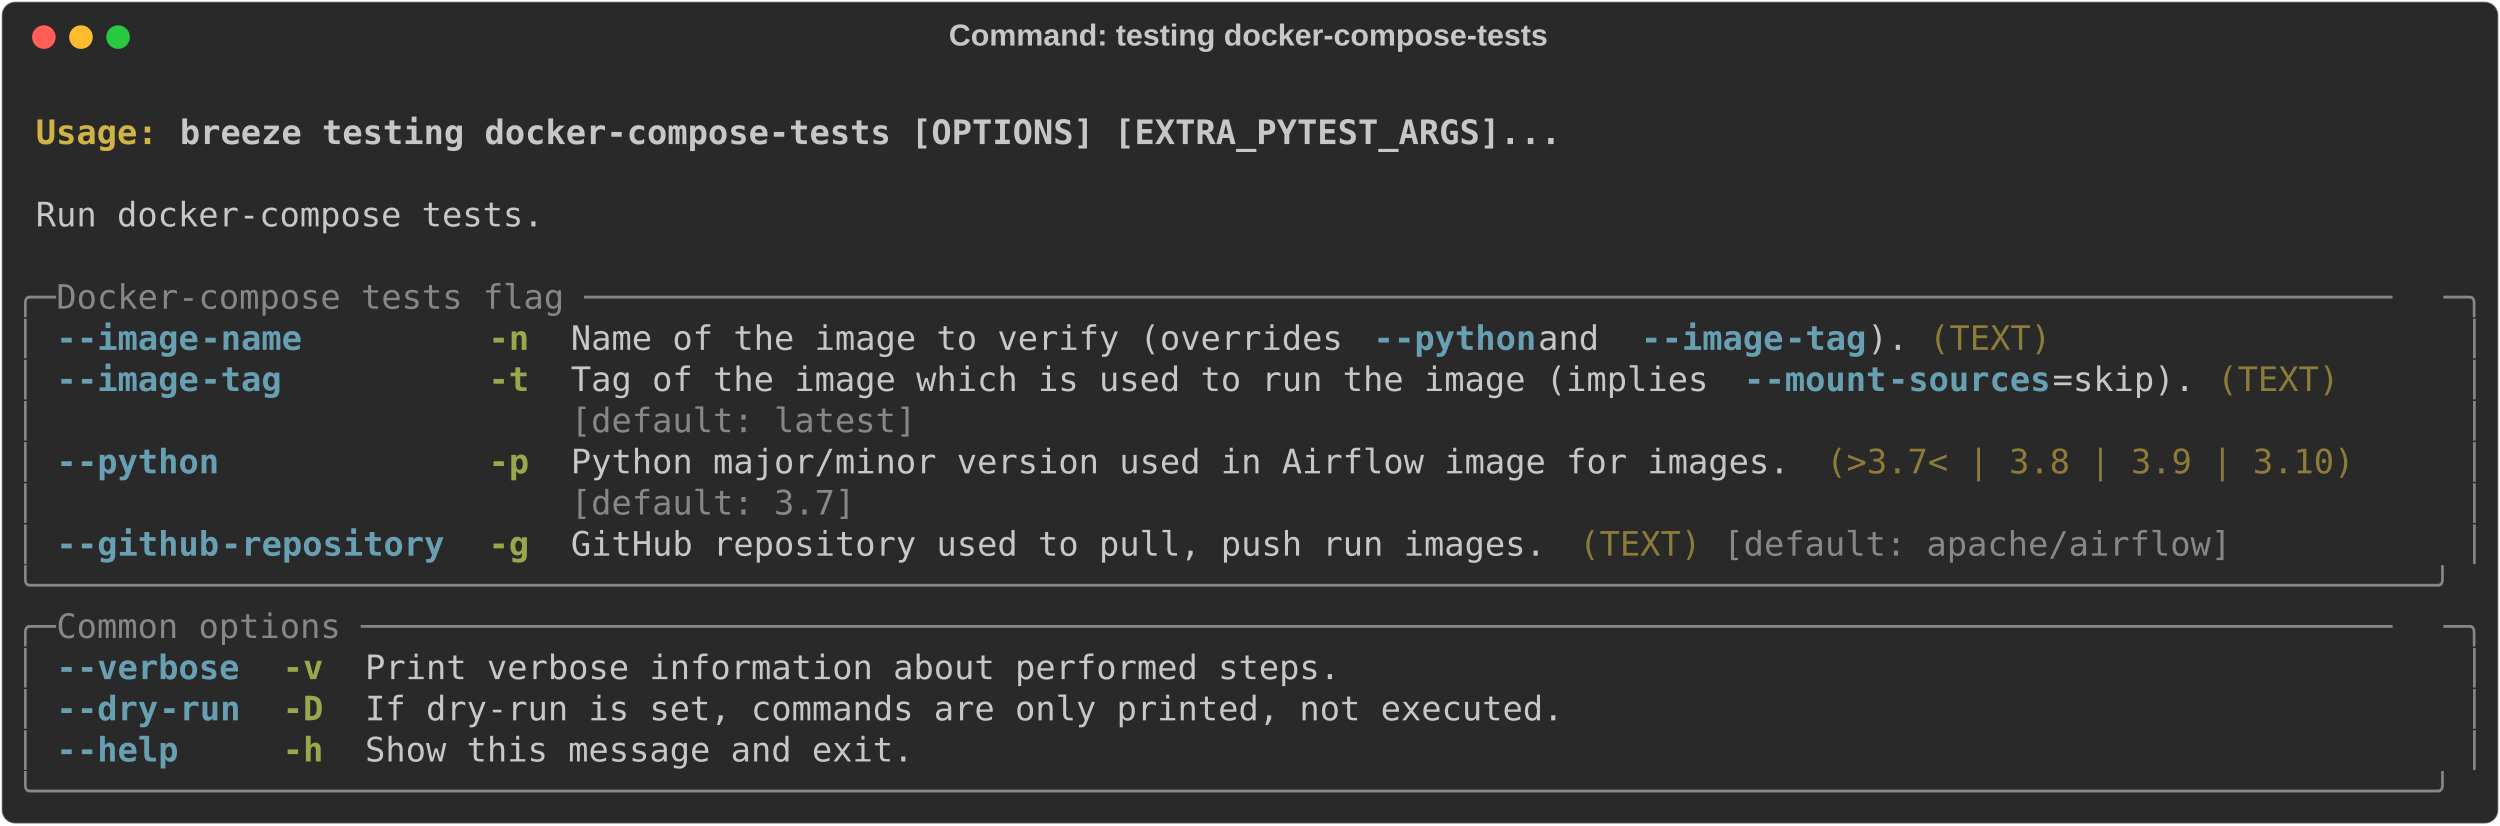
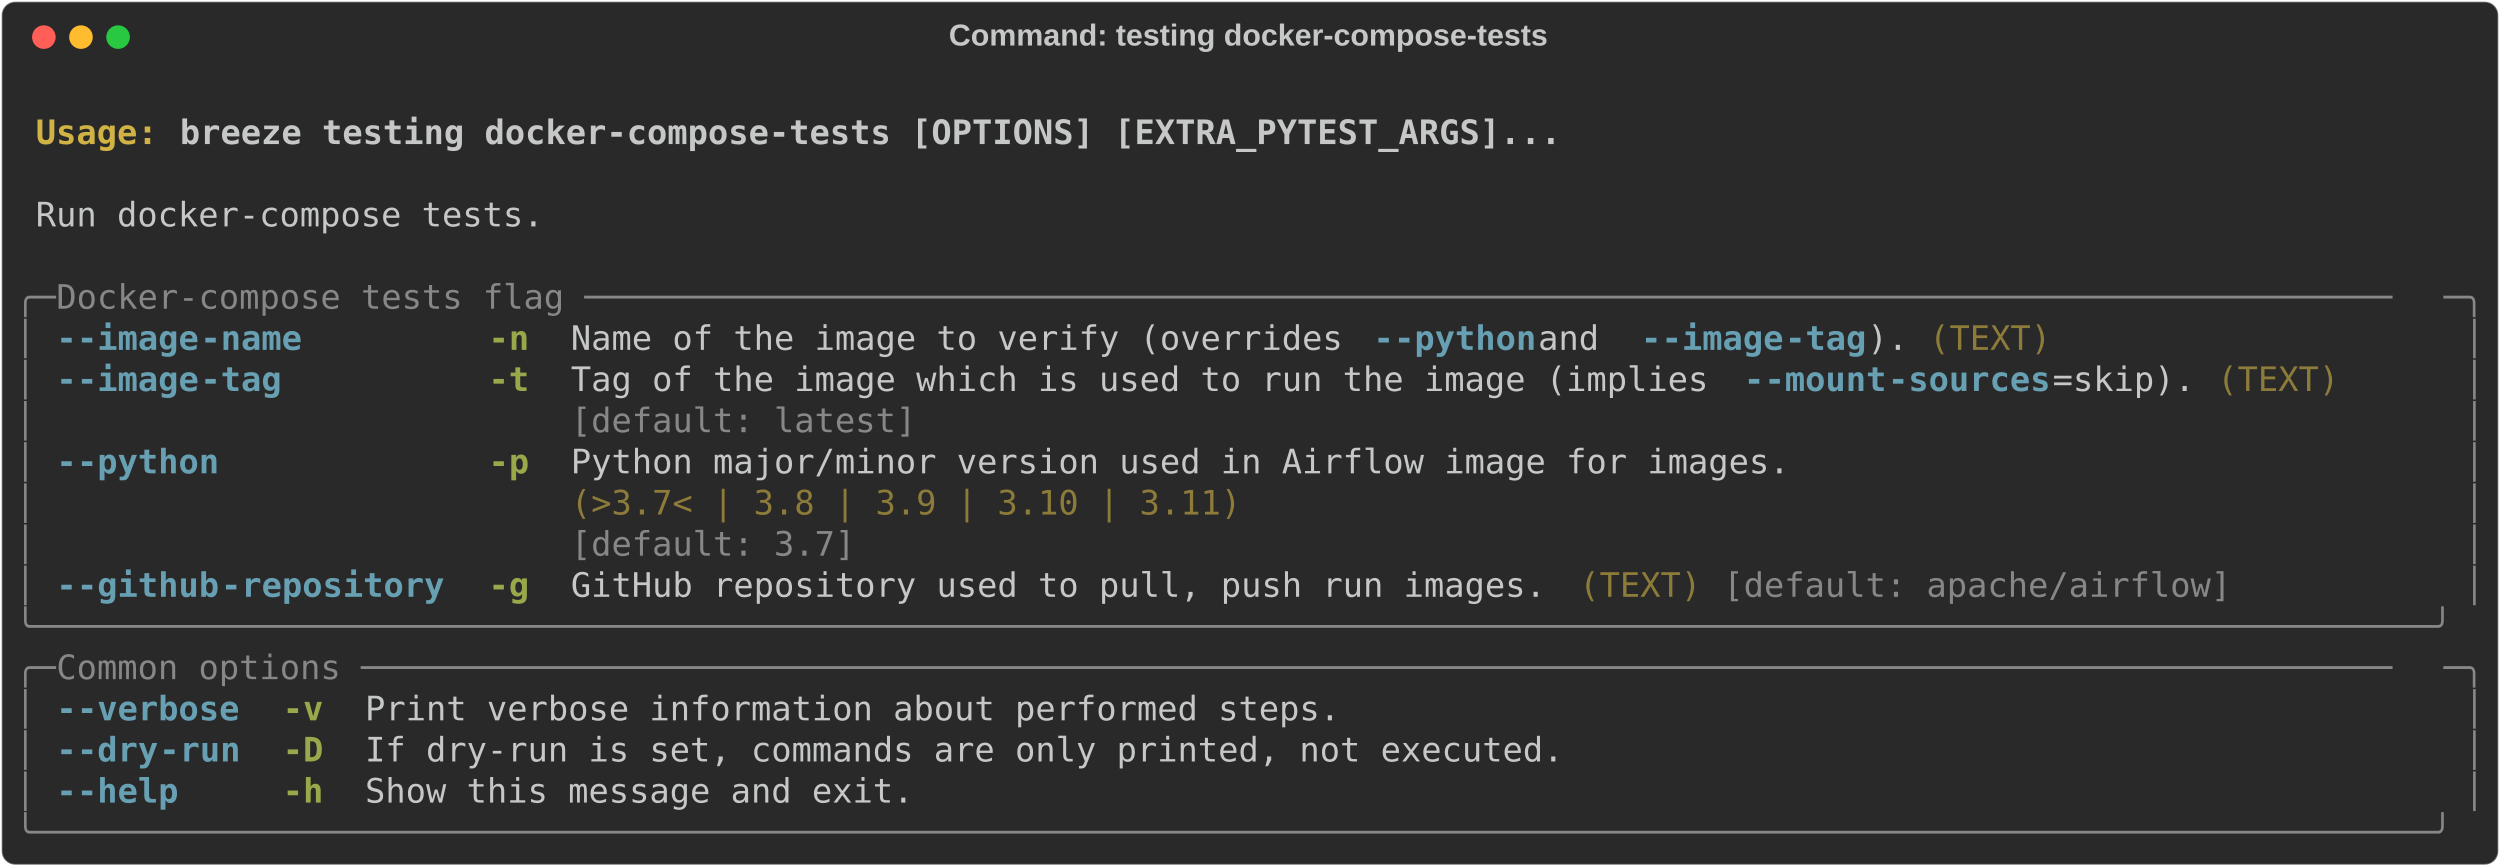
- <svg xmlns="http://www.w3.org/2000/svg" class="rich-terminal" viewBox="0 0 1482 489.2">
+ <svg xmlns="http://www.w3.org/2000/svg" class="rich-terminal" viewBox="0 0 1482 513.6">
  <style>

    @font-face {
        font-family: "Fira Code";
        src: local("FiraCode-Regular"),
                url("https://cdnjs.cloudflare.com/ajax/libs/firacode/6.2.0/woff2/FiraCode-Regular.woff2") format("woff2"),
                url("https://cdnjs.cloudflare.com/ajax/libs/firacode/6.2.0/woff/FiraCode-Regular.woff") format("woff");
        font-style: normal;
        font-weight: 400;
    }
    @font-face {
        font-family: "Fira Code";
        src: local("FiraCode-Bold"),
                url("https://cdnjs.cloudflare.com/ajax/libs/firacode/6.2.0/woff2/FiraCode-Bold.woff2") format("woff2"),
                url("https://cdnjs.cloudflare.com/ajax/libs/firacode/6.2.0/woff/FiraCode-Bold.woff") format("woff");
        font-style: bold;
        font-weight: 700;
    }

-     .terminal-1722025249-matrix {
+     .terminal-2859014266-matrix {
        font-family: Fira Code, monospace;
        font-size: 20px;
        line-height: 24.4px;
        font-variant-east-asian: full-width;
    }

-     .terminal-1722025249-title {
+     .terminal-2859014266-title {
        font-size: 18px;
        font-weight: bold;
        font-family: arial;
    }

-     .terminal-1722025249-r1 { fill: #c5c8c6;font-weight: bold }
- .terminal-1722025249-r2 { fill: #c5c8c6 }
- .terminal-1722025249-r3 { fill: #d0b344;font-weight: bold }
- .terminal-1722025249-r4 { fill: #868887 }
- .terminal-1722025249-r5 { fill: #68a0b3;font-weight: bold }
- .terminal-1722025249-r6 { fill: #98a84b;font-weight: bold }
- .terminal-1722025249-r7 { fill: #8d7b39 }
+     .terminal-2859014266-r1 { fill: #c5c8c6;font-weight: bold }
+ .terminal-2859014266-r2 { fill: #c5c8c6 }
+ .terminal-2859014266-r3 { fill: #d0b344;font-weight: bold }
+ .terminal-2859014266-r4 { fill: #868887 }
+ .terminal-2859014266-r5 { fill: #68a0b3;font-weight: bold }
+ .terminal-2859014266-r6 { fill: #98a84b;font-weight: bold }
+ .terminal-2859014266-r7 { fill: #8d7b39 }
    </style>
  <defs>
-     <clipPath id="terminal-1722025249-clip-terminal">
-       <rect x="0" y="0" width="1463.0" height="438.2" />
-     </clipPath>
-     <clipPath id="terminal-1722025249-line-0">
+     <clipPath id="terminal-2859014266-clip-terminal">
+       <rect x="0" y="0" width="1463.0" height="462.6" />
+     </clipPath>
+     <clipPath id="terminal-2859014266-line-0">
      <rect x="0" y="1.5" width="1464" height="24.65" />
    </clipPath>
-     <clipPath id="terminal-1722025249-line-1">
+     <clipPath id="terminal-2859014266-line-1">
      <rect x="0" y="25.9" width="1464" height="24.65" />
    </clipPath>
-     <clipPath id="terminal-1722025249-line-2">
+     <clipPath id="terminal-2859014266-line-2">
      <rect x="0" y="50.3" width="1464" height="24.65" />
    </clipPath>
-     <clipPath id="terminal-1722025249-line-3">
+     <clipPath id="terminal-2859014266-line-3">
      <rect x="0" y="74.7" width="1464" height="24.65" />
    </clipPath>
-     <clipPath id="terminal-1722025249-line-4">
+     <clipPath id="terminal-2859014266-line-4">
      <rect x="0" y="99.1" width="1464" height="24.65" />
    </clipPath>
-     <clipPath id="terminal-1722025249-line-5">
+     <clipPath id="terminal-2859014266-line-5">
      <rect x="0" y="123.5" width="1464" height="24.65" />
    </clipPath>
-     <clipPath id="terminal-1722025249-line-6">
+     <clipPath id="terminal-2859014266-line-6">
      <rect x="0" y="147.9" width="1464" height="24.65" />
    </clipPath>
-     <clipPath id="terminal-1722025249-line-7">
+     <clipPath id="terminal-2859014266-line-7">
      <rect x="0" y="172.3" width="1464" height="24.65" />
    </clipPath>
-     <clipPath id="terminal-1722025249-line-8">
+     <clipPath id="terminal-2859014266-line-8">
      <rect x="0" y="196.7" width="1464" height="24.65" />
    </clipPath>
-     <clipPath id="terminal-1722025249-line-9">
+     <clipPath id="terminal-2859014266-line-9">
      <rect x="0" y="221.1" width="1464" height="24.65" />
    </clipPath>
-     <clipPath id="terminal-1722025249-line-10">
+     <clipPath id="terminal-2859014266-line-10">
      <rect x="0" y="245.5" width="1464" height="24.65" />
    </clipPath>
-     <clipPath id="terminal-1722025249-line-11">
+     <clipPath id="terminal-2859014266-line-11">
      <rect x="0" y="269.9" width="1464" height="24.65" />
    </clipPath>
-     <clipPath id="terminal-1722025249-line-12">
+     <clipPath id="terminal-2859014266-line-12">
      <rect x="0" y="294.3" width="1464" height="24.65" />
    </clipPath>
-     <clipPath id="terminal-1722025249-line-13">
+     <clipPath id="terminal-2859014266-line-13">
      <rect x="0" y="318.7" width="1464" height="24.65" />
    </clipPath>
-     <clipPath id="terminal-1722025249-line-14">
+     <clipPath id="terminal-2859014266-line-14">
      <rect x="0" y="343.1" width="1464" height="24.65" />
    </clipPath>
-     <clipPath id="terminal-1722025249-line-15">
+     <clipPath id="terminal-2859014266-line-15">
      <rect x="0" y="367.5" width="1464" height="24.65" />
    </clipPath>
-     <clipPath id="terminal-1722025249-line-16">
+     <clipPath id="terminal-2859014266-line-16">
      <rect x="0" y="391.9" width="1464" height="24.65" />
    </clipPath>
+     <clipPath id="terminal-2859014266-line-17">
+       <rect x="0" y="416.3" width="1464" height="24.65" />
+     </clipPath>
  </defs>
-   <rect fill="#292929" stroke="rgba(255,255,255,0.35)" stroke-width="1" x="1" y="1" width="1480" height="487.2" rx="8" />
-   <text class="terminal-1722025249-title" fill="#c5c8c6" text-anchor="middle" x="740" y="27">Command: testing docker-compose-tests</text>
+   <rect fill="#292929" stroke="rgba(255,255,255,0.35)" stroke-width="1" x="1" y="1" width="1480" height="511.6" rx="8" />
+   <text class="terminal-2859014266-title" fill="#c5c8c6" text-anchor="middle" x="740" y="27">Command: testing docker-compose-tests</text>
  <g transform="translate(26,22)">
    <circle cx="0" cy="0" r="7" fill="#ff5f57" />
    <circle cx="22" cy="0" r="7" fill="#febc2e" />
    <circle cx="44" cy="0" r="7" fill="#28c840" />
  </g>
-   <g transform="translate(9, 41)" clip-path="url(#terminal-1722025249-clip-terminal)">
-     <g class="terminal-1722025249-matrix">
-       <text class="terminal-1722025249-r2" x="1464" y="20" textLength="12.2" clip-path="url(#terminal-1722025249-line-0)">
- </text>
-       <text class="terminal-1722025249-r3" x="12.2" y="44.4" textLength="85.4" clip-path="url(#terminal-1722025249-line-1)">Usage: </text>
-       <text class="terminal-1722025249-r1" x="97.6" y="44.4" textLength="829.6" clip-path="url(#terminal-1722025249-line-1)">breeze testing docker-compose-tests [OPTIONS] [EXTRA_PYTEST_ARGS]...</text>
-       <text class="terminal-1722025249-r2" x="1464" y="44.4" textLength="12.2" clip-path="url(#terminal-1722025249-line-1)">
- </text>
-       <text class="terminal-1722025249-r2" x="1464" y="68.8" textLength="12.2" clip-path="url(#terminal-1722025249-line-2)">
- </text>
-       <text class="terminal-1722025249-r2" x="12.2" y="93.2" textLength="305" clip-path="url(#terminal-1722025249-line-3)">Run docker-compose tests.</text>
-       <text class="terminal-1722025249-r2" x="1464" y="93.2" textLength="12.2" clip-path="url(#terminal-1722025249-line-3)">
- </text>
-       <text class="terminal-1722025249-r2" x="1464" y="117.6" textLength="12.2" clip-path="url(#terminal-1722025249-line-4)">
- </text>
-       <text class="terminal-1722025249-r4" x="0" y="142" textLength="24.4" clip-path="url(#terminal-1722025249-line-5)">╭─</text>
-       <text class="terminal-1722025249-r4" x="24.4" y="142" textLength="1415.2" clip-path="url(#terminal-1722025249-line-5)"> Docker-compose tests flag ─────────────────────────────────────────────────────────────────────────────────────────</text>
-       <text class="terminal-1722025249-r4" x="1439.6" y="142" textLength="24.4" clip-path="url(#terminal-1722025249-line-5)">─╮</text>
-       <text class="terminal-1722025249-r2" x="1464" y="142" textLength="12.2" clip-path="url(#terminal-1722025249-line-5)">
- </text>
-       <text class="terminal-1722025249-r4" x="0" y="166.4" textLength="12.2" clip-path="url(#terminal-1722025249-line-6)">│</text>
-       <text class="terminal-1722025249-r5" x="24.4" y="166.4" textLength="12.2" clip-path="url(#terminal-1722025249-line-6)">-</text>
-       <text class="terminal-1722025249-r5" x="36.6" y="166.4" textLength="73.2" clip-path="url(#terminal-1722025249-line-6)">-image</text>
-       <text class="terminal-1722025249-r5" x="109.8" y="166.4" textLength="61" clip-path="url(#terminal-1722025249-line-6)">-name</text>
-       <text class="terminal-1722025249-r6" x="280.6" y="166.4" textLength="24.4" clip-path="url(#terminal-1722025249-line-6)">-n</text>
-       <text class="terminal-1722025249-r2" x="329.4" y="166.4" textLength="475.8" clip-path="url(#terminal-1722025249-line-6)">Name of the image to verify (overrides </text>
-       <text class="terminal-1722025249-r5" x="805.2" y="166.4" textLength="12.2" clip-path="url(#terminal-1722025249-line-6)">-</text>
-       <text class="terminal-1722025249-r5" x="817.4" y="166.4" textLength="85.4" clip-path="url(#terminal-1722025249-line-6)">-python</text>
-       <text class="terminal-1722025249-r2" x="902.8" y="166.4" textLength="61" clip-path="url(#terminal-1722025249-line-6)"> and </text>
-       <text class="terminal-1722025249-r5" x="963.8" y="166.4" textLength="12.2" clip-path="url(#terminal-1722025249-line-6)">-</text>
-       <text class="terminal-1722025249-r5" x="976" y="166.4" textLength="73.2" clip-path="url(#terminal-1722025249-line-6)">-image</text>
-       <text class="terminal-1722025249-r5" x="1049.2" y="166.4" textLength="48.8" clip-path="url(#terminal-1722025249-line-6)">-tag</text>
-       <text class="terminal-1722025249-r2" x="1098" y="166.4" textLength="24.4" clip-path="url(#terminal-1722025249-line-6)">).</text>
-       <text class="terminal-1722025249-r7" x="1134.6" y="166.4" textLength="73.2" clip-path="url(#terminal-1722025249-line-6)">(TEXT)</text>
-       <text class="terminal-1722025249-r4" x="1451.8" y="166.4" textLength="12.2" clip-path="url(#terminal-1722025249-line-6)">│</text>
-       <text class="terminal-1722025249-r2" x="1464" y="166.4" textLength="12.2" clip-path="url(#terminal-1722025249-line-6)">
- </text>
-       <text class="terminal-1722025249-r4" x="0" y="190.8" textLength="12.2" clip-path="url(#terminal-1722025249-line-7)">│</text>
-       <text class="terminal-1722025249-r5" x="24.4" y="190.8" textLength="12.2" clip-path="url(#terminal-1722025249-line-7)">-</text>
-       <text class="terminal-1722025249-r5" x="36.6" y="190.8" textLength="73.2" clip-path="url(#terminal-1722025249-line-7)">-image</text>
-       <text class="terminal-1722025249-r5" x="109.8" y="190.8" textLength="48.8" clip-path="url(#terminal-1722025249-line-7)">-tag</text>
-       <text class="terminal-1722025249-r6" x="280.6" y="190.8" textLength="24.4" clip-path="url(#terminal-1722025249-line-7)">-t</text>
-       <text class="terminal-1722025249-r2" x="329.4" y="190.8" textLength="695.4" clip-path="url(#terminal-1722025249-line-7)">Tag of the image which is used to run the image (implies </text>
-       <text class="terminal-1722025249-r5" x="1024.8" y="190.8" textLength="12.2" clip-path="url(#terminal-1722025249-line-7)">-</text>
-       <text class="terminal-1722025249-r5" x="1037" y="190.8" textLength="73.2" clip-path="url(#terminal-1722025249-line-7)">-mount</text>
-       <text class="terminal-1722025249-r5" x="1110.2" y="190.8" textLength="97.6" clip-path="url(#terminal-1722025249-line-7)">-sources</text>
-       <text class="terminal-1722025249-r2" x="1207.8" y="190.8" textLength="85.4" clip-path="url(#terminal-1722025249-line-7)">=skip).</text>
-       <text class="terminal-1722025249-r7" x="1305.4" y="190.8" textLength="73.2" clip-path="url(#terminal-1722025249-line-7)">(TEXT)</text>
-       <text class="terminal-1722025249-r4" x="1451.8" y="190.8" textLength="12.2" clip-path="url(#terminal-1722025249-line-7)">│</text>
-       <text class="terminal-1722025249-r2" x="1464" y="190.8" textLength="12.2" clip-path="url(#terminal-1722025249-line-7)">
- </text>
-       <text class="terminal-1722025249-r4" x="0" y="215.2" textLength="12.2" clip-path="url(#terminal-1722025249-line-8)">│</text>
-       <text class="terminal-1722025249-r4" x="329.4" y="215.2" textLength="963.8" clip-path="url(#terminal-1722025249-line-8)">[default: latest]                                                              </text>
-       <text class="terminal-1722025249-r4" x="1451.8" y="215.2" textLength="12.2" clip-path="url(#terminal-1722025249-line-8)">│</text>
-       <text class="terminal-1722025249-r2" x="1464" y="215.2" textLength="12.2" clip-path="url(#terminal-1722025249-line-8)">
- </text>
-       <text class="terminal-1722025249-r4" x="0" y="239.6" textLength="12.2" clip-path="url(#terminal-1722025249-line-9)">│</text>
-       <text class="terminal-1722025249-r5" x="24.4" y="239.6" textLength="12.2" clip-path="url(#terminal-1722025249-line-9)">-</text>
-       <text class="terminal-1722025249-r5" x="36.6" y="239.6" textLength="85.4" clip-path="url(#terminal-1722025249-line-9)">-python</text>
-       <text class="terminal-1722025249-r6" x="280.6" y="239.6" textLength="24.4" clip-path="url(#terminal-1722025249-line-9)">-p</text>
-       <text class="terminal-1722025249-r2" x="329.4" y="239.6" textLength="732" clip-path="url(#terminal-1722025249-line-9)">Python major/minor version used in Airflow image for images.</text>
-       <text class="terminal-1722025249-r7" x="1073.6" y="239.6" textLength="317.2" clip-path="url(#terminal-1722025249-line-9)">(&gt;3.7&lt; | 3.8 | 3.9 | 3.10)</text>
-       <text class="terminal-1722025249-r4" x="1451.8" y="239.6" textLength="12.2" clip-path="url(#terminal-1722025249-line-9)">│</text>
-       <text class="terminal-1722025249-r2" x="1464" y="239.6" textLength="12.2" clip-path="url(#terminal-1722025249-line-9)">
- </text>
-       <text class="terminal-1722025249-r4" x="0" y="264" textLength="12.2" clip-path="url(#terminal-1722025249-line-10)">│</text>
-       <text class="terminal-1722025249-r4" x="329.4" y="264" textLength="732" clip-path="url(#terminal-1722025249-line-10)">[default: 3.7]                                              </text>
-       <text class="terminal-1722025249-r4" x="1451.8" y="264" textLength="12.2" clip-path="url(#terminal-1722025249-line-10)">│</text>
-       <text class="terminal-1722025249-r2" x="1464" y="264" textLength="12.2" clip-path="url(#terminal-1722025249-line-10)">
- </text>
-       <text class="terminal-1722025249-r4" x="0" y="288.4" textLength="12.2" clip-path="url(#terminal-1722025249-line-11)">│</text>
-       <text class="terminal-1722025249-r5" x="24.4" y="288.4" textLength="12.2" clip-path="url(#terminal-1722025249-line-11)">-</text>
-       <text class="terminal-1722025249-r5" x="36.6" y="288.4" textLength="85.4" clip-path="url(#terminal-1722025249-line-11)">-github</text>
-       <text class="terminal-1722025249-r5" x="122" y="288.4" textLength="134.2" clip-path="url(#terminal-1722025249-line-11)">-repository</text>
-       <text class="terminal-1722025249-r6" x="280.6" y="288.4" textLength="24.4" clip-path="url(#terminal-1722025249-line-11)">-g</text>
-       <text class="terminal-1722025249-r2" x="329.4" y="288.4" textLength="585.6" clip-path="url(#terminal-1722025249-line-11)">GitHub repository used to pull, push run images.</text>
-       <text class="terminal-1722025249-r7" x="927.2" y="288.4" textLength="73.2" clip-path="url(#terminal-1722025249-line-11)">(TEXT)</text>
-       <text class="terminal-1722025249-r4" x="1012.6" y="288.4" textLength="305" clip-path="url(#terminal-1722025249-line-11)">[default: apache/airflow]</text>
-       <text class="terminal-1722025249-r4" x="1451.8" y="288.4" textLength="12.2" clip-path="url(#terminal-1722025249-line-11)">│</text>
-       <text class="terminal-1722025249-r2" x="1464" y="288.4" textLength="12.2" clip-path="url(#terminal-1722025249-line-11)">
- </text>
-       <text class="terminal-1722025249-r4" x="0" y="312.8" textLength="1464" clip-path="url(#terminal-1722025249-line-12)">╰──────────────────────────────────────────────────────────────────────────────────────────────────────────────────────╯</text>
-       <text class="terminal-1722025249-r2" x="1464" y="312.8" textLength="12.2" clip-path="url(#terminal-1722025249-line-12)">
- </text>
-       <text class="terminal-1722025249-r4" x="0" y="337.2" textLength="24.4" clip-path="url(#terminal-1722025249-line-13)">╭─</text>
-       <text class="terminal-1722025249-r4" x="24.4" y="337.2" textLength="1415.2" clip-path="url(#terminal-1722025249-line-13)"> Common options ────────────────────────────────────────────────────────────────────────────────────────────────────</text>
-       <text class="terminal-1722025249-r4" x="1439.6" y="337.2" textLength="24.4" clip-path="url(#terminal-1722025249-line-13)">─╮</text>
-       <text class="terminal-1722025249-r2" x="1464" y="337.2" textLength="12.2" clip-path="url(#terminal-1722025249-line-13)">
- </text>
-       <text class="terminal-1722025249-r4" x="0" y="361.6" textLength="12.2" clip-path="url(#terminal-1722025249-line-14)">│</text>
-       <text class="terminal-1722025249-r5" x="24.4" y="361.6" textLength="12.2" clip-path="url(#terminal-1722025249-line-14)">-</text>
-       <text class="terminal-1722025249-r5" x="36.6" y="361.6" textLength="97.6" clip-path="url(#terminal-1722025249-line-14)">-verbose</text>
-       <text class="terminal-1722025249-r6" x="158.6" y="361.6" textLength="24.4" clip-path="url(#terminal-1722025249-line-14)">-v</text>
-       <text class="terminal-1722025249-r2" x="207.4" y="361.6" textLength="585.6" clip-path="url(#terminal-1722025249-line-14)">Print verbose information about performed steps.</text>
-       <text class="terminal-1722025249-r4" x="1451.8" y="361.6" textLength="12.2" clip-path="url(#terminal-1722025249-line-14)">│</text>
-       <text class="terminal-1722025249-r2" x="1464" y="361.6" textLength="12.2" clip-path="url(#terminal-1722025249-line-14)">
- </text>
-       <text class="terminal-1722025249-r4" x="0" y="386" textLength="12.2" clip-path="url(#terminal-1722025249-line-15)">│</text>
-       <text class="terminal-1722025249-r5" x="24.4" y="386" textLength="12.2" clip-path="url(#terminal-1722025249-line-15)">-</text>
-       <text class="terminal-1722025249-r5" x="36.6" y="386" textLength="48.8" clip-path="url(#terminal-1722025249-line-15)">-dry</text>
-       <text class="terminal-1722025249-r5" x="85.4" y="386" textLength="48.8" clip-path="url(#terminal-1722025249-line-15)">-run</text>
-       <text class="terminal-1722025249-r6" x="158.6" y="386" textLength="24.4" clip-path="url(#terminal-1722025249-line-15)">-D</text>
-       <text class="terminal-1722025249-r2" x="207.4" y="386" textLength="719.8" clip-path="url(#terminal-1722025249-line-15)">If dry-run is set, commands are only printed, not executed.</text>
-       <text class="terminal-1722025249-r4" x="1451.8" y="386" textLength="12.2" clip-path="url(#terminal-1722025249-line-15)">│</text>
-       <text class="terminal-1722025249-r2" x="1464" y="386" textLength="12.2" clip-path="url(#terminal-1722025249-line-15)">
- </text>
-       <text class="terminal-1722025249-r4" x="0" y="410.4" textLength="12.2" clip-path="url(#terminal-1722025249-line-16)">│</text>
-       <text class="terminal-1722025249-r5" x="24.4" y="410.4" textLength="12.2" clip-path="url(#terminal-1722025249-line-16)">-</text>
-       <text class="terminal-1722025249-r5" x="36.6" y="410.4" textLength="61" clip-path="url(#terminal-1722025249-line-16)">-help</text>
-       <text class="terminal-1722025249-r6" x="158.6" y="410.4" textLength="24.4" clip-path="url(#terminal-1722025249-line-16)">-h</text>
-       <text class="terminal-1722025249-r2" x="207.4" y="410.4" textLength="329.4" clip-path="url(#terminal-1722025249-line-16)">Show this message and exit.</text>
-       <text class="terminal-1722025249-r4" x="1451.8" y="410.4" textLength="12.2" clip-path="url(#terminal-1722025249-line-16)">│</text>
-       <text class="terminal-1722025249-r2" x="1464" y="410.4" textLength="12.2" clip-path="url(#terminal-1722025249-line-16)">
- </text>
-       <text class="terminal-1722025249-r4" x="0" y="434.8" textLength="1464" clip-path="url(#terminal-1722025249-line-17)">╰──────────────────────────────────────────────────────────────────────────────────────────────────────────────────────╯</text>
-       <text class="terminal-1722025249-r2" x="1464" y="434.8" textLength="12.2" clip-path="url(#terminal-1722025249-line-17)">
+   <g transform="translate(9, 41)" clip-path="url(#terminal-2859014266-clip-terminal)">
+     <g class="terminal-2859014266-matrix">
+       <text class="terminal-2859014266-r2" x="1464" y="20" textLength="12.2" clip-path="url(#terminal-2859014266-line-0)">
+ </text>
+       <text class="terminal-2859014266-r3" x="12.2" y="44.4" textLength="85.4" clip-path="url(#terminal-2859014266-line-1)">Usage: </text>
+       <text class="terminal-2859014266-r1" x="97.6" y="44.4" textLength="829.6" clip-path="url(#terminal-2859014266-line-1)">breeze testing docker-compose-tests [OPTIONS] [EXTRA_PYTEST_ARGS]...</text>
+       <text class="terminal-2859014266-r2" x="1464" y="44.4" textLength="12.2" clip-path="url(#terminal-2859014266-line-1)">
+ </text>
+       <text class="terminal-2859014266-r2" x="1464" y="68.8" textLength="12.2" clip-path="url(#terminal-2859014266-line-2)">
+ </text>
+       <text class="terminal-2859014266-r2" x="12.2" y="93.2" textLength="305" clip-path="url(#terminal-2859014266-line-3)">Run docker-compose tests.</text>
+       <text class="terminal-2859014266-r2" x="1464" y="93.2" textLength="12.2" clip-path="url(#terminal-2859014266-line-3)">
+ </text>
+       <text class="terminal-2859014266-r2" x="1464" y="117.6" textLength="12.2" clip-path="url(#terminal-2859014266-line-4)">
+ </text>
+       <text class="terminal-2859014266-r4" x="0" y="142" textLength="24.4" clip-path="url(#terminal-2859014266-line-5)">╭─</text>
+       <text class="terminal-2859014266-r4" x="24.4" y="142" textLength="1415.2" clip-path="url(#terminal-2859014266-line-5)"> Docker-compose tests flag ─────────────────────────────────────────────────────────────────────────────────────────</text>
+       <text class="terminal-2859014266-r4" x="1439.6" y="142" textLength="24.4" clip-path="url(#terminal-2859014266-line-5)">─╮</text>
+       <text class="terminal-2859014266-r2" x="1464" y="142" textLength="12.2" clip-path="url(#terminal-2859014266-line-5)">
+ </text>
+       <text class="terminal-2859014266-r4" x="0" y="166.4" textLength="12.2" clip-path="url(#terminal-2859014266-line-6)">│</text>
+       <text class="terminal-2859014266-r5" x="24.4" y="166.4" textLength="12.2" clip-path="url(#terminal-2859014266-line-6)">-</text>
+       <text class="terminal-2859014266-r5" x="36.6" y="166.4" textLength="73.2" clip-path="url(#terminal-2859014266-line-6)">-image</text>
+       <text class="terminal-2859014266-r5" x="109.8" y="166.4" textLength="61" clip-path="url(#terminal-2859014266-line-6)">-name</text>
+       <text class="terminal-2859014266-r6" x="280.6" y="166.4" textLength="24.4" clip-path="url(#terminal-2859014266-line-6)">-n</text>
+       <text class="terminal-2859014266-r2" x="329.4" y="166.4" textLength="475.8" clip-path="url(#terminal-2859014266-line-6)">Name of the image to verify (overrides </text>
+       <text class="terminal-2859014266-r5" x="805.2" y="166.4" textLength="12.2" clip-path="url(#terminal-2859014266-line-6)">-</text>
+       <text class="terminal-2859014266-r5" x="817.4" y="166.4" textLength="85.4" clip-path="url(#terminal-2859014266-line-6)">-python</text>
+       <text class="terminal-2859014266-r2" x="902.8" y="166.4" textLength="61" clip-path="url(#terminal-2859014266-line-6)"> and </text>
+       <text class="terminal-2859014266-r5" x="963.8" y="166.4" textLength="12.2" clip-path="url(#terminal-2859014266-line-6)">-</text>
+       <text class="terminal-2859014266-r5" x="976" y="166.4" textLength="73.2" clip-path="url(#terminal-2859014266-line-6)">-image</text>
+       <text class="terminal-2859014266-r5" x="1049.2" y="166.4" textLength="48.8" clip-path="url(#terminal-2859014266-line-6)">-tag</text>
+       <text class="terminal-2859014266-r2" x="1098" y="166.4" textLength="24.4" clip-path="url(#terminal-2859014266-line-6)">).</text>
+       <text class="terminal-2859014266-r7" x="1134.6" y="166.4" textLength="73.2" clip-path="url(#terminal-2859014266-line-6)">(TEXT)</text>
+       <text class="terminal-2859014266-r4" x="1451.8" y="166.4" textLength="12.2" clip-path="url(#terminal-2859014266-line-6)">│</text>
+       <text class="terminal-2859014266-r2" x="1464" y="166.4" textLength="12.2" clip-path="url(#terminal-2859014266-line-6)">
+ </text>
+       <text class="terminal-2859014266-r4" x="0" y="190.8" textLength="12.2" clip-path="url(#terminal-2859014266-line-7)">│</text>
+       <text class="terminal-2859014266-r5" x="24.4" y="190.8" textLength="12.2" clip-path="url(#terminal-2859014266-line-7)">-</text>
+       <text class="terminal-2859014266-r5" x="36.6" y="190.8" textLength="73.2" clip-path="url(#terminal-2859014266-line-7)">-image</text>
+       <text class="terminal-2859014266-r5" x="109.8" y="190.8" textLength="48.8" clip-path="url(#terminal-2859014266-line-7)">-tag</text>
+       <text class="terminal-2859014266-r6" x="280.6" y="190.8" textLength="24.4" clip-path="url(#terminal-2859014266-line-7)">-t</text>
+       <text class="terminal-2859014266-r2" x="329.4" y="190.8" textLength="695.4" clip-path="url(#terminal-2859014266-line-7)">Tag of the image which is used to run the image (implies </text>
+       <text class="terminal-2859014266-r5" x="1024.8" y="190.8" textLength="12.2" clip-path="url(#terminal-2859014266-line-7)">-</text>
+       <text class="terminal-2859014266-r5" x="1037" y="190.8" textLength="73.2" clip-path="url(#terminal-2859014266-line-7)">-mount</text>
+       <text class="terminal-2859014266-r5" x="1110.2" y="190.8" textLength="97.6" clip-path="url(#terminal-2859014266-line-7)">-sources</text>
+       <text class="terminal-2859014266-r2" x="1207.8" y="190.8" textLength="85.4" clip-path="url(#terminal-2859014266-line-7)">=skip).</text>
+       <text class="terminal-2859014266-r7" x="1305.4" y="190.8" textLength="73.2" clip-path="url(#terminal-2859014266-line-7)">(TEXT)</text>
+       <text class="terminal-2859014266-r4" x="1451.8" y="190.8" textLength="12.2" clip-path="url(#terminal-2859014266-line-7)">│</text>
+       <text class="terminal-2859014266-r2" x="1464" y="190.8" textLength="12.2" clip-path="url(#terminal-2859014266-line-7)">
+ </text>
+       <text class="terminal-2859014266-r4" x="0" y="215.2" textLength="12.2" clip-path="url(#terminal-2859014266-line-8)">│</text>
+       <text class="terminal-2859014266-r4" x="329.4" y="215.2" textLength="963.8" clip-path="url(#terminal-2859014266-line-8)">[default: latest]                                                              </text>
+       <text class="terminal-2859014266-r4" x="1451.8" y="215.2" textLength="12.2" clip-path="url(#terminal-2859014266-line-8)">│</text>
+       <text class="terminal-2859014266-r2" x="1464" y="215.2" textLength="12.2" clip-path="url(#terminal-2859014266-line-8)">
+ </text>
+       <text class="terminal-2859014266-r4" x="0" y="239.6" textLength="12.2" clip-path="url(#terminal-2859014266-line-9)">│</text>
+       <text class="terminal-2859014266-r5" x="24.4" y="239.6" textLength="12.2" clip-path="url(#terminal-2859014266-line-9)">-</text>
+       <text class="terminal-2859014266-r5" x="36.6" y="239.6" textLength="85.4" clip-path="url(#terminal-2859014266-line-9)">-python</text>
+       <text class="terminal-2859014266-r6" x="280.6" y="239.6" textLength="24.4" clip-path="url(#terminal-2859014266-line-9)">-p</text>
+       <text class="terminal-2859014266-r2" x="329.4" y="239.6" textLength="732" clip-path="url(#terminal-2859014266-line-9)">Python major/minor version used in Airflow image for images.</text>
+       <text class="terminal-2859014266-r4" x="1451.8" y="239.6" textLength="12.2" clip-path="url(#terminal-2859014266-line-9)">│</text>
+       <text class="terminal-2859014266-r2" x="1464" y="239.6" textLength="12.2" clip-path="url(#terminal-2859014266-line-9)">
+ </text>
+       <text class="terminal-2859014266-r4" x="0" y="264" textLength="12.2" clip-path="url(#terminal-2859014266-line-10)">│</text>
+       <text class="terminal-2859014266-r7" x="329.4" y="264" textLength="732" clip-path="url(#terminal-2859014266-line-10)">(&gt;3.7&lt; | 3.8 | 3.9 | 3.10 | 3.11)                           </text>
+       <text class="terminal-2859014266-r4" x="1451.8" y="264" textLength="12.2" clip-path="url(#terminal-2859014266-line-10)">│</text>
+       <text class="terminal-2859014266-r2" x="1464" y="264" textLength="12.2" clip-path="url(#terminal-2859014266-line-10)">
+ </text>
+       <text class="terminal-2859014266-r4" x="0" y="288.4" textLength="12.2" clip-path="url(#terminal-2859014266-line-11)">│</text>
+       <text class="terminal-2859014266-r4" x="329.4" y="288.4" textLength="732" clip-path="url(#terminal-2859014266-line-11)">[default: 3.7]                                              </text>
+       <text class="terminal-2859014266-r4" x="1451.8" y="288.4" textLength="12.2" clip-path="url(#terminal-2859014266-line-11)">│</text>
+       <text class="terminal-2859014266-r2" x="1464" y="288.4" textLength="12.2" clip-path="url(#terminal-2859014266-line-11)">
+ </text>
+       <text class="terminal-2859014266-r4" x="0" y="312.8" textLength="12.2" clip-path="url(#terminal-2859014266-line-12)">│</text>
+       <text class="terminal-2859014266-r5" x="24.4" y="312.8" textLength="12.2" clip-path="url(#terminal-2859014266-line-12)">-</text>
+       <text class="terminal-2859014266-r5" x="36.6" y="312.8" textLength="85.4" clip-path="url(#terminal-2859014266-line-12)">-github</text>
+       <text class="terminal-2859014266-r5" x="122" y="312.8" textLength="134.2" clip-path="url(#terminal-2859014266-line-12)">-repository</text>
+       <text class="terminal-2859014266-r6" x="280.6" y="312.8" textLength="24.4" clip-path="url(#terminal-2859014266-line-12)">-g</text>
+       <text class="terminal-2859014266-r2" x="329.4" y="312.8" textLength="585.6" clip-path="url(#terminal-2859014266-line-12)">GitHub repository used to pull, push run images.</text>
+       <text class="terminal-2859014266-r7" x="927.2" y="312.8" textLength="73.2" clip-path="url(#terminal-2859014266-line-12)">(TEXT)</text>
+       <text class="terminal-2859014266-r4" x="1012.6" y="312.8" textLength="305" clip-path="url(#terminal-2859014266-line-12)">[default: apache/airflow]</text>
+       <text class="terminal-2859014266-r4" x="1451.8" y="312.8" textLength="12.2" clip-path="url(#terminal-2859014266-line-12)">│</text>
+       <text class="terminal-2859014266-r2" x="1464" y="312.8" textLength="12.2" clip-path="url(#terminal-2859014266-line-12)">
+ </text>
+       <text class="terminal-2859014266-r4" x="0" y="337.2" textLength="1464" clip-path="url(#terminal-2859014266-line-13)">╰──────────────────────────────────────────────────────────────────────────────────────────────────────────────────────╯</text>
+       <text class="terminal-2859014266-r2" x="1464" y="337.2" textLength="12.2" clip-path="url(#terminal-2859014266-line-13)">
+ </text>
+       <text class="terminal-2859014266-r4" x="0" y="361.6" textLength="24.4" clip-path="url(#terminal-2859014266-line-14)">╭─</text>
+       <text class="terminal-2859014266-r4" x="24.4" y="361.6" textLength="1415.2" clip-path="url(#terminal-2859014266-line-14)"> Common options ────────────────────────────────────────────────────────────────────────────────────────────────────</text>
+       <text class="terminal-2859014266-r4" x="1439.6" y="361.6" textLength="24.4" clip-path="url(#terminal-2859014266-line-14)">─╮</text>
+       <text class="terminal-2859014266-r2" x="1464" y="361.6" textLength="12.2" clip-path="url(#terminal-2859014266-line-14)">
+ </text>
+       <text class="terminal-2859014266-r4" x="0" y="386" textLength="12.2" clip-path="url(#terminal-2859014266-line-15)">│</text>
+       <text class="terminal-2859014266-r5" x="24.4" y="386" textLength="12.2" clip-path="url(#terminal-2859014266-line-15)">-</text>
+       <text class="terminal-2859014266-r5" x="36.6" y="386" textLength="97.6" clip-path="url(#terminal-2859014266-line-15)">-verbose</text>
+       <text class="terminal-2859014266-r6" x="158.6" y="386" textLength="24.4" clip-path="url(#terminal-2859014266-line-15)">-v</text>
+       <text class="terminal-2859014266-r2" x="207.4" y="386" textLength="585.6" clip-path="url(#terminal-2859014266-line-15)">Print verbose information about performed steps.</text>
+       <text class="terminal-2859014266-r4" x="1451.8" y="386" textLength="12.2" clip-path="url(#terminal-2859014266-line-15)">│</text>
+       <text class="terminal-2859014266-r2" x="1464" y="386" textLength="12.2" clip-path="url(#terminal-2859014266-line-15)">
+ </text>
+       <text class="terminal-2859014266-r4" x="0" y="410.4" textLength="12.2" clip-path="url(#terminal-2859014266-line-16)">│</text>
+       <text class="terminal-2859014266-r5" x="24.4" y="410.4" textLength="12.2" clip-path="url(#terminal-2859014266-line-16)">-</text>
+       <text class="terminal-2859014266-r5" x="36.6" y="410.4" textLength="48.8" clip-path="url(#terminal-2859014266-line-16)">-dry</text>
+       <text class="terminal-2859014266-r5" x="85.4" y="410.4" textLength="48.8" clip-path="url(#terminal-2859014266-line-16)">-run</text>
+       <text class="terminal-2859014266-r6" x="158.6" y="410.4" textLength="24.4" clip-path="url(#terminal-2859014266-line-16)">-D</text>
+       <text class="terminal-2859014266-r2" x="207.4" y="410.4" textLength="719.8" clip-path="url(#terminal-2859014266-line-16)">If dry-run is set, commands are only printed, not executed.</text>
+       <text class="terminal-2859014266-r4" x="1451.8" y="410.4" textLength="12.2" clip-path="url(#terminal-2859014266-line-16)">│</text>
+       <text class="terminal-2859014266-r2" x="1464" y="410.4" textLength="12.2" clip-path="url(#terminal-2859014266-line-16)">
+ </text>
+       <text class="terminal-2859014266-r4" x="0" y="434.8" textLength="12.2" clip-path="url(#terminal-2859014266-line-17)">│</text>
+       <text class="terminal-2859014266-r5" x="24.4" y="434.8" textLength="12.2" clip-path="url(#terminal-2859014266-line-17)">-</text>
+       <text class="terminal-2859014266-r5" x="36.6" y="434.8" textLength="61" clip-path="url(#terminal-2859014266-line-17)">-help</text>
+       <text class="terminal-2859014266-r6" x="158.6" y="434.8" textLength="24.4" clip-path="url(#terminal-2859014266-line-17)">-h</text>
+       <text class="terminal-2859014266-r2" x="207.4" y="434.8" textLength="329.4" clip-path="url(#terminal-2859014266-line-17)">Show this message and exit.</text>
+       <text class="terminal-2859014266-r4" x="1451.8" y="434.8" textLength="12.2" clip-path="url(#terminal-2859014266-line-17)">│</text>
+       <text class="terminal-2859014266-r2" x="1464" y="434.8" textLength="12.2" clip-path="url(#terminal-2859014266-line-17)">
+ </text>
+       <text class="terminal-2859014266-r4" x="0" y="459.2" textLength="1464" clip-path="url(#terminal-2859014266-line-18)">╰──────────────────────────────────────────────────────────────────────────────────────────────────────────────────────╯</text>
+       <text class="terminal-2859014266-r2" x="1464" y="459.2" textLength="12.2" clip-path="url(#terminal-2859014266-line-18)">
</text>
    </g>
  </g>
</svg>
